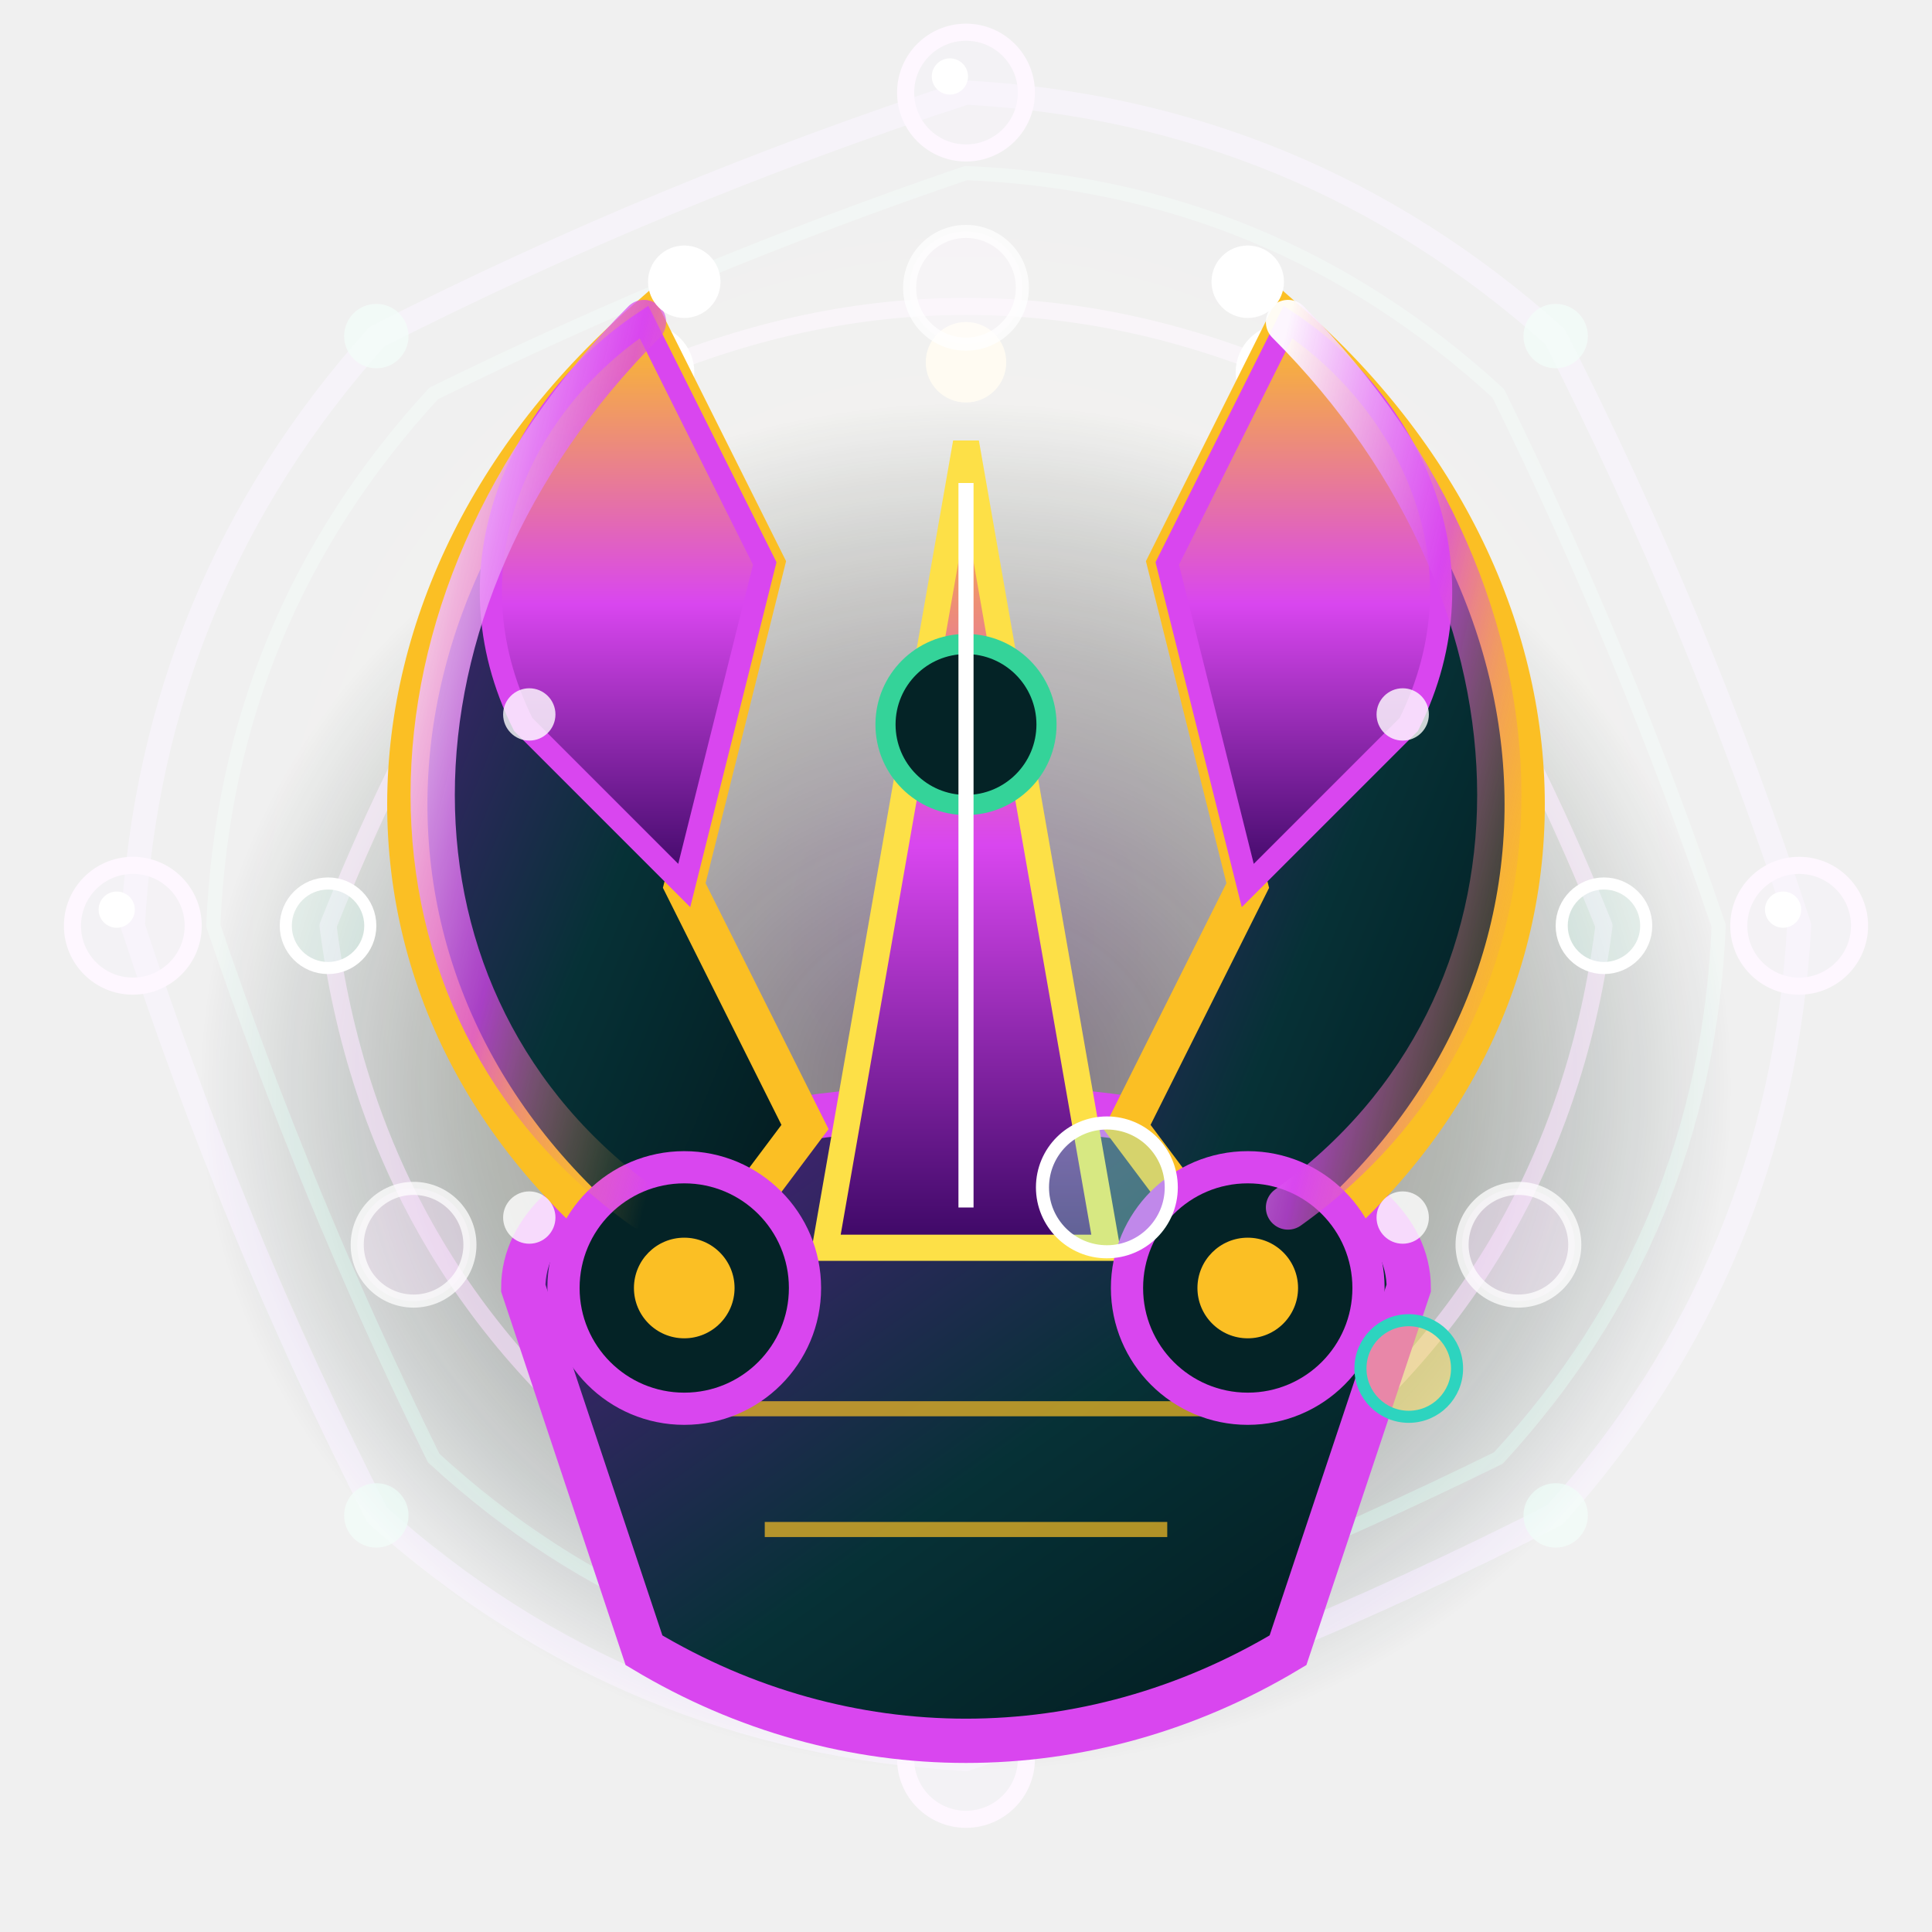
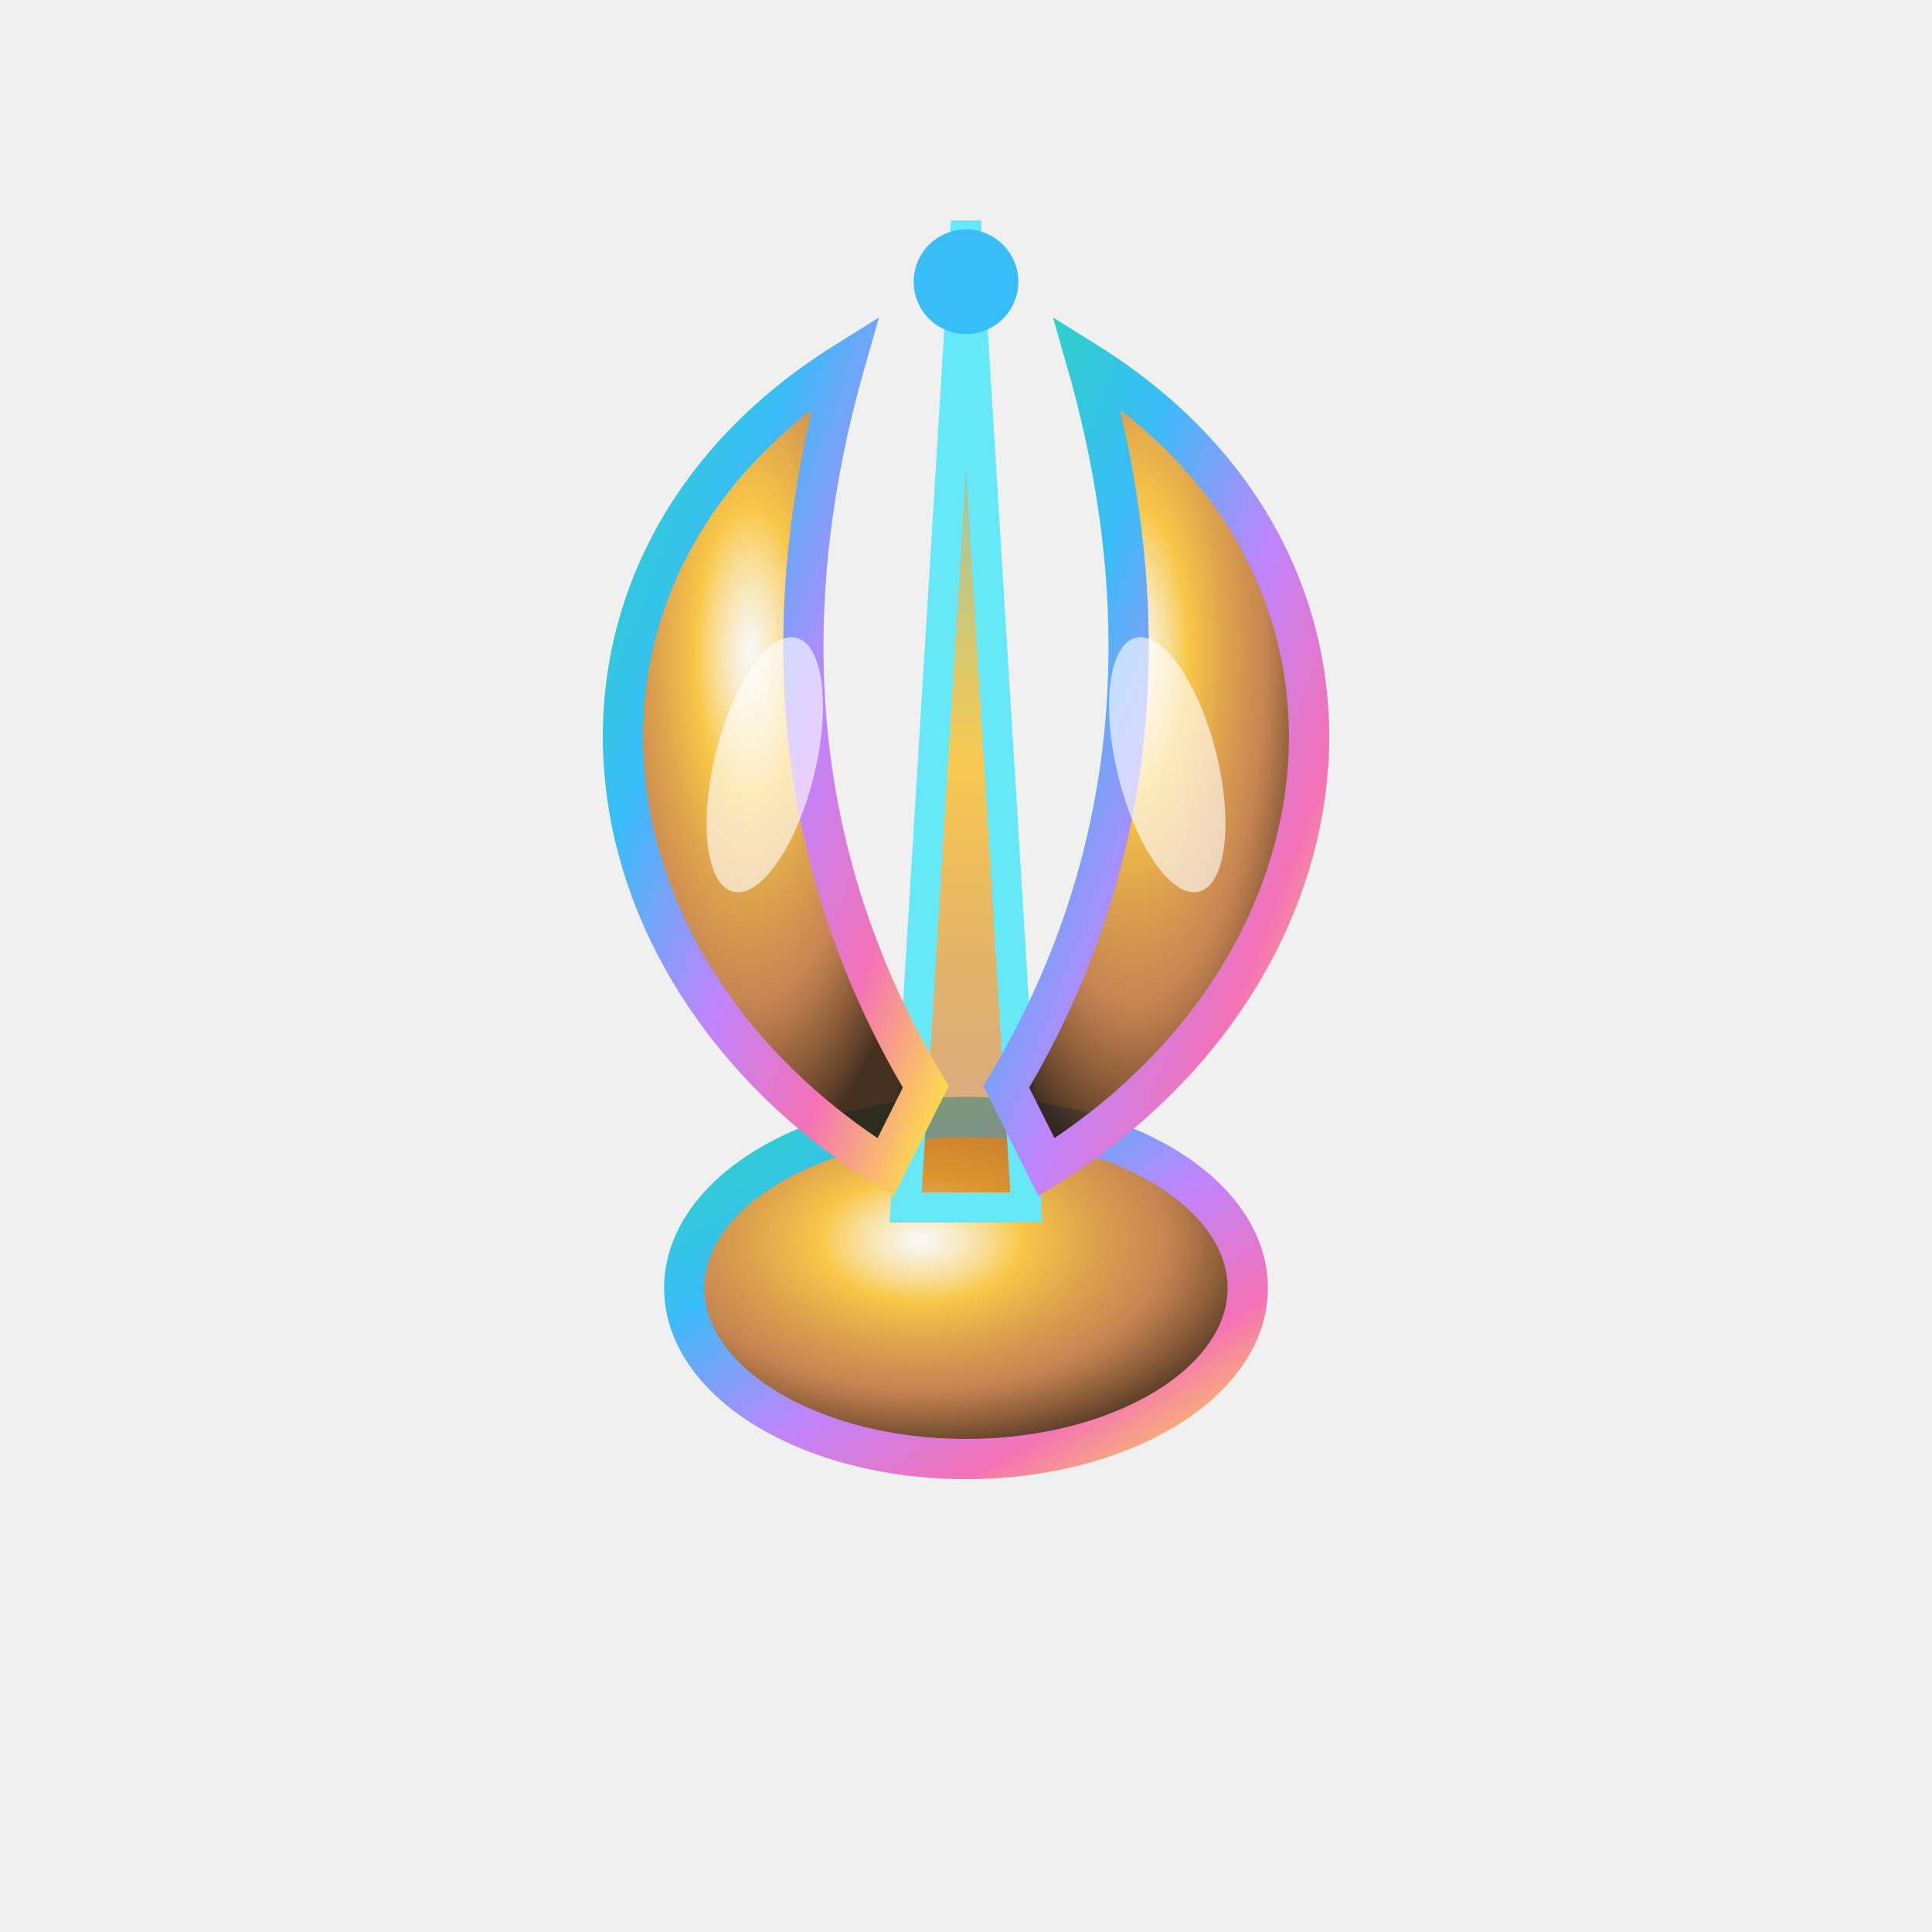
- <svg xmlns="http://www.w3.org/2000/svg" viewBox="0 0 96 96" fill="none" data-rig-id="mouth-omni-lv1-rig" data-root-anchor="48,70" data-has-aura="true">
+ <svg xmlns="http://www.w3.org/2000/svg" viewBox="0 0 96 96" width="100%" height="100%" data-rig-id="mouth-omni-lv1-rig">
  <defs>
-     <radialGradient id="mo1-shadow" cx="50%" cy="50%" r="50%">
-       <stop offset="0%" stop-color="#021317" stop-opacity="0.65" />
-       <stop offset="65%" stop-color="#03181c" stop-opacity="0.28" />
-       <stop offset="100%" stop-color="#03181c" stop-opacity="0" />
+     <radialGradient id="mo-jelly" cx="42%" cy="36%" r="64%">
+       <stop offset="0%" stop-color="#ffffff" stop-opacity="0.54" />
+       <stop offset="28%" stop-color="#fbbf24" stop-opacity="0.82" />
+       <stop offset="68%" stop-color="#b45309" stop-opacity="0.68" />
+       <stop offset="100%" stop-color="#2e1605" stop-opacity="0.88" />
    </radialGradient>
-     <radialGradient id="mo1-aura" cx="50%" cy="50%" r="50%">
-       <stop offset="0%" stop-color="#d946ef" stop-opacity="0.3" />
-       <stop offset="60%" stop-color="#fbbf24" stop-opacity="0.12" />
-       <stop offset="100%" stop-color="#03181c" stop-opacity="0" />
+     <radialGradient id="mo-core" cx="45%" cy="40%" r="55%">
+       <stop offset="0%" stop-color="#ffffff" stop-opacity="0.96" />
+       <stop offset="38%" stop-color="#38bdf8" stop-opacity="0.92" />
+       <stop offset="78%" stop-color="#fbbf24" stop-opacity="0.65" />
+       <stop offset="100%" stop-color="#b45309" stop-opacity="0.0" />
    </radialGradient>
-     <linearGradient id="mo1-chitin" x1="0%" y1="0%" x2="100%" y2="100%">
-       <stop offset="0%" stop-color="#581c87" />
-       <stop offset="55%" stop-color="#063136" />
-       <stop offset="100%" stop-color="#03181c" />
+     <linearGradient id="mo-irid" x1="0%" y1="0%" x2="100%" y2="100%">
+       <stop offset="0%" stop-color="#2dd4bf" />
+       <stop offset="28%" stop-color="#38bdf8" />
+       <stop offset="55%" stop-color="#c084fc" />
+       <stop offset="78%" stop-color="#f472b6" />
+       <stop offset="100%" stop-color="#fde047" />
    </linearGradient>
-     <linearGradient id="mo1-beak" x1="0%" y1="0%" x2="0%" y2="100%">
-       <stop offset="0%" stop-color="#fbbf24" />
-       <stop offset="50%" stop-color="#d946ef" />
-       <stop offset="100%" stop-color="#3b0764" />
+     <linearGradient id="mo-stem" x1="50%" y1="0%" x2="50%" y2="100%">
+       <stop offset="0%" stop-color="#38bdf8" stop-opacity="0.92" />
+       <stop offset="55%" stop-color="#fbbf24" stop-opacity="0.78" />
+       <stop offset="100%" stop-color="#b45309" stop-opacity="0.42" />
    </linearGradient>
-     <linearGradient id="mo1-rim" x1="0%" y1="0%" x2="100%" y2="100%">
-       <stop offset="0%" stop-color="#ffffff" stop-opacity="0.95" />
-       <stop offset="50%" stop-color="#d946ef" stop-opacity="0.75" />
-       <stop offset="100%" stop-color="#fbbf24" stop-opacity="0" />
-     </linearGradient>
-     <radialGradient id="confocal-halo" cx="50%" cy="50%" r="50%">
-       <stop offset="0%" stop-color="#2dd4bf" stop-opacity="0" />
-       <stop offset="68%" stop-color="#2dd4bf" stop-opacity="0.16" />
-       <stop offset="86%" stop-color="#a855f7" stop-opacity="0.32" />
-       <stop offset="100%" stop-color="#03181c" stop-opacity="0" />
-     </radialGradient>
  </defs>
-   <g id="part-shadow-cast" data-pivot="48,54" data-parent="root" data-z-index="1" data-blend="multiply" style="mix-blend-mode: multiply">
-     <ellipse cx="48" cy="54" rx="38" ry="34" fill="url(#mo1-shadow)" />
+   <g id="part-shadow-cast" />
+   <g id="part-aura-ring-outer" />
+   <g id="part-aura-ring-inner" />
+   <g id="part-pharynx-base">
+     <ellipse cx="48" cy="64" rx="14" ry="8.5" fill="url(#mo-jelly)" stroke="url(#mo-irid)" stroke-width="2" />
  </g>
-   <g id="part-aura-ring-outer" data-pivot="48,46" data-parent="root" data-z-index="4" data-blend="screen" data-motion="spin-cw" style="mix-blend-mode: screen">
-     <circle cx="48" cy="46" r="44" fill="url(#mo1-aura)" />
-     <path fill="none" stroke="#a855f7" stroke-width="1.2" stroke-opacity="0.65" d="M89.4,46 Q88.47,62.76 77.27,75.27 Q63.11,82.47 48,87.4 Q31.24,86.47 18.73,75.27 Q11.53,61.11 6.6,46 Q7.53,29.24 18.73,16.73 Q32.89,9.53 48,4.6 Q64.76,5.53 77.27,16.73 Q84.47,30.89 89.4,46 Z" stroke-linecap="round" stroke-linejoin="round" />
-     <path fill="none" stroke="#34d399" stroke-width="0.7" stroke-opacity="0.5" d="M85.4,46 Q84.77,61.23 74.45,72.45 Q61.58,78.78 48,83.4 Q32.77,82.77 21.55,72.45 Q15.22,59.58 10.6,46 Q11.23,30.77 21.55,19.55 Q34.42,13.22 48,8.6 Q63.23,9.23 74.45,19.55 Q80.78,32.42 85.4,46 Z" stroke-linecap="round" stroke-linejoin="round" />
-     <circle cx="89.4" cy="46" r="3.0" fill="#a855f7" fill-opacity="0.35" stroke="#e879f9" stroke-width="0.85" />
-     <circle cx="88.6" cy="45.2" r="0.9" fill="#ffffff" />
-     <circle cx="77.3" cy="75.3" r="1.6" fill="#34d399" fill-opacity="0.8" />
-     <circle cx="48" cy="87.4" r="3.0" fill="#a855f7" fill-opacity="0.35" stroke="#e879f9" stroke-width="0.85" />
-     <circle cx="47.2" cy="86.6" r="0.9" fill="#ffffff" />
-     <circle cx="18.7" cy="75.3" r="1.6" fill="#34d399" fill-opacity="0.8" />
-     <circle cx="6.6" cy="46" r="3.0" fill="#a855f7" fill-opacity="0.35" stroke="#e879f9" stroke-width="0.85" />
-     <circle cx="5.8" cy="45.2" r="0.9" fill="#ffffff" />
-     <circle cx="18.7" cy="16.7" r="1.6" fill="#34d399" fill-opacity="0.8" />
-     <circle cx="48" cy="4.6" r="3.0" fill="#a855f7" fill-opacity="0.35" stroke="#e879f9" stroke-width="0.85" />
-     <circle cx="47.2" cy="3.8" r="0.9" fill="#ffffff" />
-     <circle cx="77.3" cy="16.7" r="1.6" fill="#34d399" fill-opacity="0.8" />
+   <g id="part-inner-tongue">
+     <path d="M 45 60 L 48 11 L 51 60 Z" fill="url(#mo-stem)" stroke="#67e8f9" stroke-width="1.5" />
+     <circle cx="48" cy="14" r="2.6" fill="#38bdf8" />
  </g>
-   <g id="part-aura-ring-inner" data-pivot="48,46" data-parent="root" data-z-index="5" data-blend="screen" data-motion="spin-ccw" style="mix-blend-mode: screen">
-     <path fill="none" stroke="#e879f9" stroke-width="0.85" stroke-opacity="0.62" d="M79.7,46 Q77.53,63.05 63.85,73.45 Q48,75.78 32.15,73.45 Q18.47,63.05 16.3,46 Q22.21,31.11 32.15,18.55 Q48,11.9 63.85,18.55 Q73.79,31.11 79.7,46 Z" stroke-linecap="round" stroke-linejoin="round" />
-     <circle cx="79.7" cy="46" r="2.1" fill="#34d399" fill-opacity="0.45" stroke="#ffffff" stroke-width="0.6" />
-     <circle cx="63.8" cy="73.5" r="2.1" fill="#34d399" fill-opacity="0.45" stroke="#ffffff" stroke-width="0.6" />
-     <circle cx="32.2" cy="73.5" r="2.1" fill="#34d399" fill-opacity="0.45" stroke="#ffffff" stroke-width="0.6" />
-     <circle cx="16.3" cy="46" r="2.1" fill="#34d399" fill-opacity="0.45" stroke="#ffffff" stroke-width="0.6" />
-     <circle cx="32.1" cy="18.5" r="2.1" fill="#34d399" fill-opacity="0.45" stroke="#ffffff" stroke-width="0.6" />
-     <circle cx="63.8" cy="18.5" r="2.1" fill="#34d399" fill-opacity="0.45" stroke="#ffffff" stroke-width="0.6" />
-     <circle cx="75.45" cy="61.85" r="2.8" fill="#e879f9" fill-opacity="0.38" stroke="#ffffff" stroke-width="0.65" stroke-opacity="0.75" />
-     <circle cx="20.55" cy="61.85" r="2.8" fill="#e879f9" fill-opacity="0.38" stroke="#ffffff" stroke-width="0.65" stroke-opacity="0.75" />
-     <circle cx="48" cy="14.3" r="2.8" fill="#e879f9" fill-opacity="0.38" stroke="#ffffff" stroke-width="0.65" stroke-opacity="0.75" />
+   <g id="part-mandible-right">
+     <path d="M 52 58 C 68 48, 70 28, 54 18 C 58 32, 56 44, 50 54 Z" fill="url(#mo-jelly)" stroke="url(#mo-irid)" stroke-width="2" />
  </g>
-   <g id="part-pharynx-base" data-pivot="48,70" data-parent="root" data-z-index="10" data-blend="normal">
-     <path d="M26 64 C26 52 70 52 70 64 L64 82 C54 88 42 88 32 82 Z" fill="url(#mo1-chitin)" stroke="#d946ef" stroke-width="2.2" />
-     <path d="M34 70 L62 70 M38 76 L58 76" stroke="#fbbf24" stroke-width="0.75" stroke-opacity="0.7" />
+   <g id="part-mandible-left">
+     <path d="M 44 58 C 28 48, 26 28, 42 18 C 38 32, 40 44, 46 54 Z" fill="url(#mo-jelly)" stroke="url(#mo-irid)" stroke-width="2" />
  </g>
-   <g id="part-inner-tongue" data-pivot="48,62" data-parent="part-pharynx-base" data-z-index="20" data-blend="normal" data-motion="translate-y">
-     <polygon points="48,22 55,62 41,62" fill="url(#mo1-beak)" stroke="#fde047" stroke-width="1.3" />
-     <circle cx="48" cy="36" r="4" fill="#042326" stroke="#34d399" stroke-width="1.0" />
-     <line x1="48" y1="24" x2="48" y2="60" stroke="#ffffff" stroke-width="0.75" />
+   <g id="part-light-rim-right">
+     <ellipse cx="58" cy="38" rx="2.5" ry="6.5" transform="rotate(-14 58 38)" fill="#ffffff" opacity="0.62" />
  </g>
-   <g id="part-mandible-right" data-pivot="62,64" data-parent="part-pharynx-base" data-z-index="30" data-blend="normal" data-motion="rotate-sym-right">
-     <path d="M62 64 C80 52 80 30 64 16 L58 28 L62 44 L56 56 Z" fill="url(#mo1-chitin)" stroke="#fbbf24" stroke-width="2.0" />
-     <path d="M64 16 L58 28 L62 44 L70 36 C74 28 70 20 64 16 Z" fill="url(#mo1-beak)" stroke="#d946ef" stroke-width="1.1" />
-     <circle cx="62" cy="64" r="6" fill="#042326" stroke="#d946ef" stroke-width="1.6" />
-     <circle cx="62" cy="64" r="2.5" fill="#fbbf24" />
-     <circle cx="55" cy="59" r="3.2" fill="#99f6e4" fill-opacity="0.38" stroke="#ffffff" stroke-width="0.65" />
-     <circle cx="70" cy="68" r="2.4" fill="#fde047" fill-opacity="0.42" stroke="#2dd4bf" stroke-width="0.6" />
+   <g id="part-light-rim-left">
+     <ellipse cx="38" cy="38" rx="2.5" ry="6.5" transform="rotate(14 38 38)" fill="#ffffff" opacity="0.62" />
  </g>
-   <g id="part-mandible-left" data-pivot="34,64" data-parent="part-pharynx-base" data-z-index="30" data-blend="normal" data-motion="rotate-sym-left">
-     <path d="M34 64 C16 52 16 30 32 16 L38 28 L34 44 L40 56 Z" fill="url(#mo1-chitin)" stroke="#fbbf24" stroke-width="2.0" />
-     <path d="M32 16 L38 28 L34 44 L26 36 C22 28 26 20 32 16 Z" fill="url(#mo1-beak)" stroke="#d946ef" stroke-width="1.1" />
-     <circle cx="34" cy="64" r="6" fill="#042326" stroke="#d946ef" stroke-width="1.6" />
-     <circle cx="34" cy="64" r="2.5" fill="#fbbf24" />
-   </g>
-   <g id="part-light-rim-right" data-pivot="62,64" data-parent="part-mandible-right" data-z-index="45" data-blend="plus-lighter" style="mix-blend-mode: plus-lighter">
-     <path d="M64 16 C78 30 78 50 64 60" stroke="url(#mo1-rim)" stroke-width="2.2" stroke-linecap="round" />
-   </g>
-   <g id="part-light-rim-left" data-pivot="34,64" data-parent="part-mandible-left" data-z-index="45" data-blend="plus-lighter" style="mix-blend-mode: plus-lighter">
-     <path d="M32 16 C18 30 18 50 32 60" stroke="url(#mo1-rim)" stroke-width="2.2" stroke-linecap="round" />
-   </g>
-   <g id="part-aura-corona-top" data-pivot="48,46" data-parent="root" data-z-index="65" data-blend="screen" data-motion="pulse-breathe" style="mix-blend-mode: screen">
-     <circle cx="34" cy="14" r="1.8" fill="#ffffff" />
-     <circle cx="62" cy="14" r="1.8" fill="#ffffff" />
-     <circle cx="48" cy="18" r="2.0" fill="#fbbf24" />
-     <circle cx="69.7" cy="60.5" r="1.3" fill="#ffffff" fill-opacity="0.8" />
-     <circle cx="26.3" cy="60.5" r="1.3" fill="#ffffff" fill-opacity="0.8" />
-     <circle cx="26.3" cy="35.5" r="1.3" fill="#ffffff" fill-opacity="0.8" />
-     <circle cx="69.7" cy="35.5" r="1.3" fill="#ffffff" fill-opacity="0.8" />
-   </g>
+   <g id="part-aura-corona-top" />
</svg>
